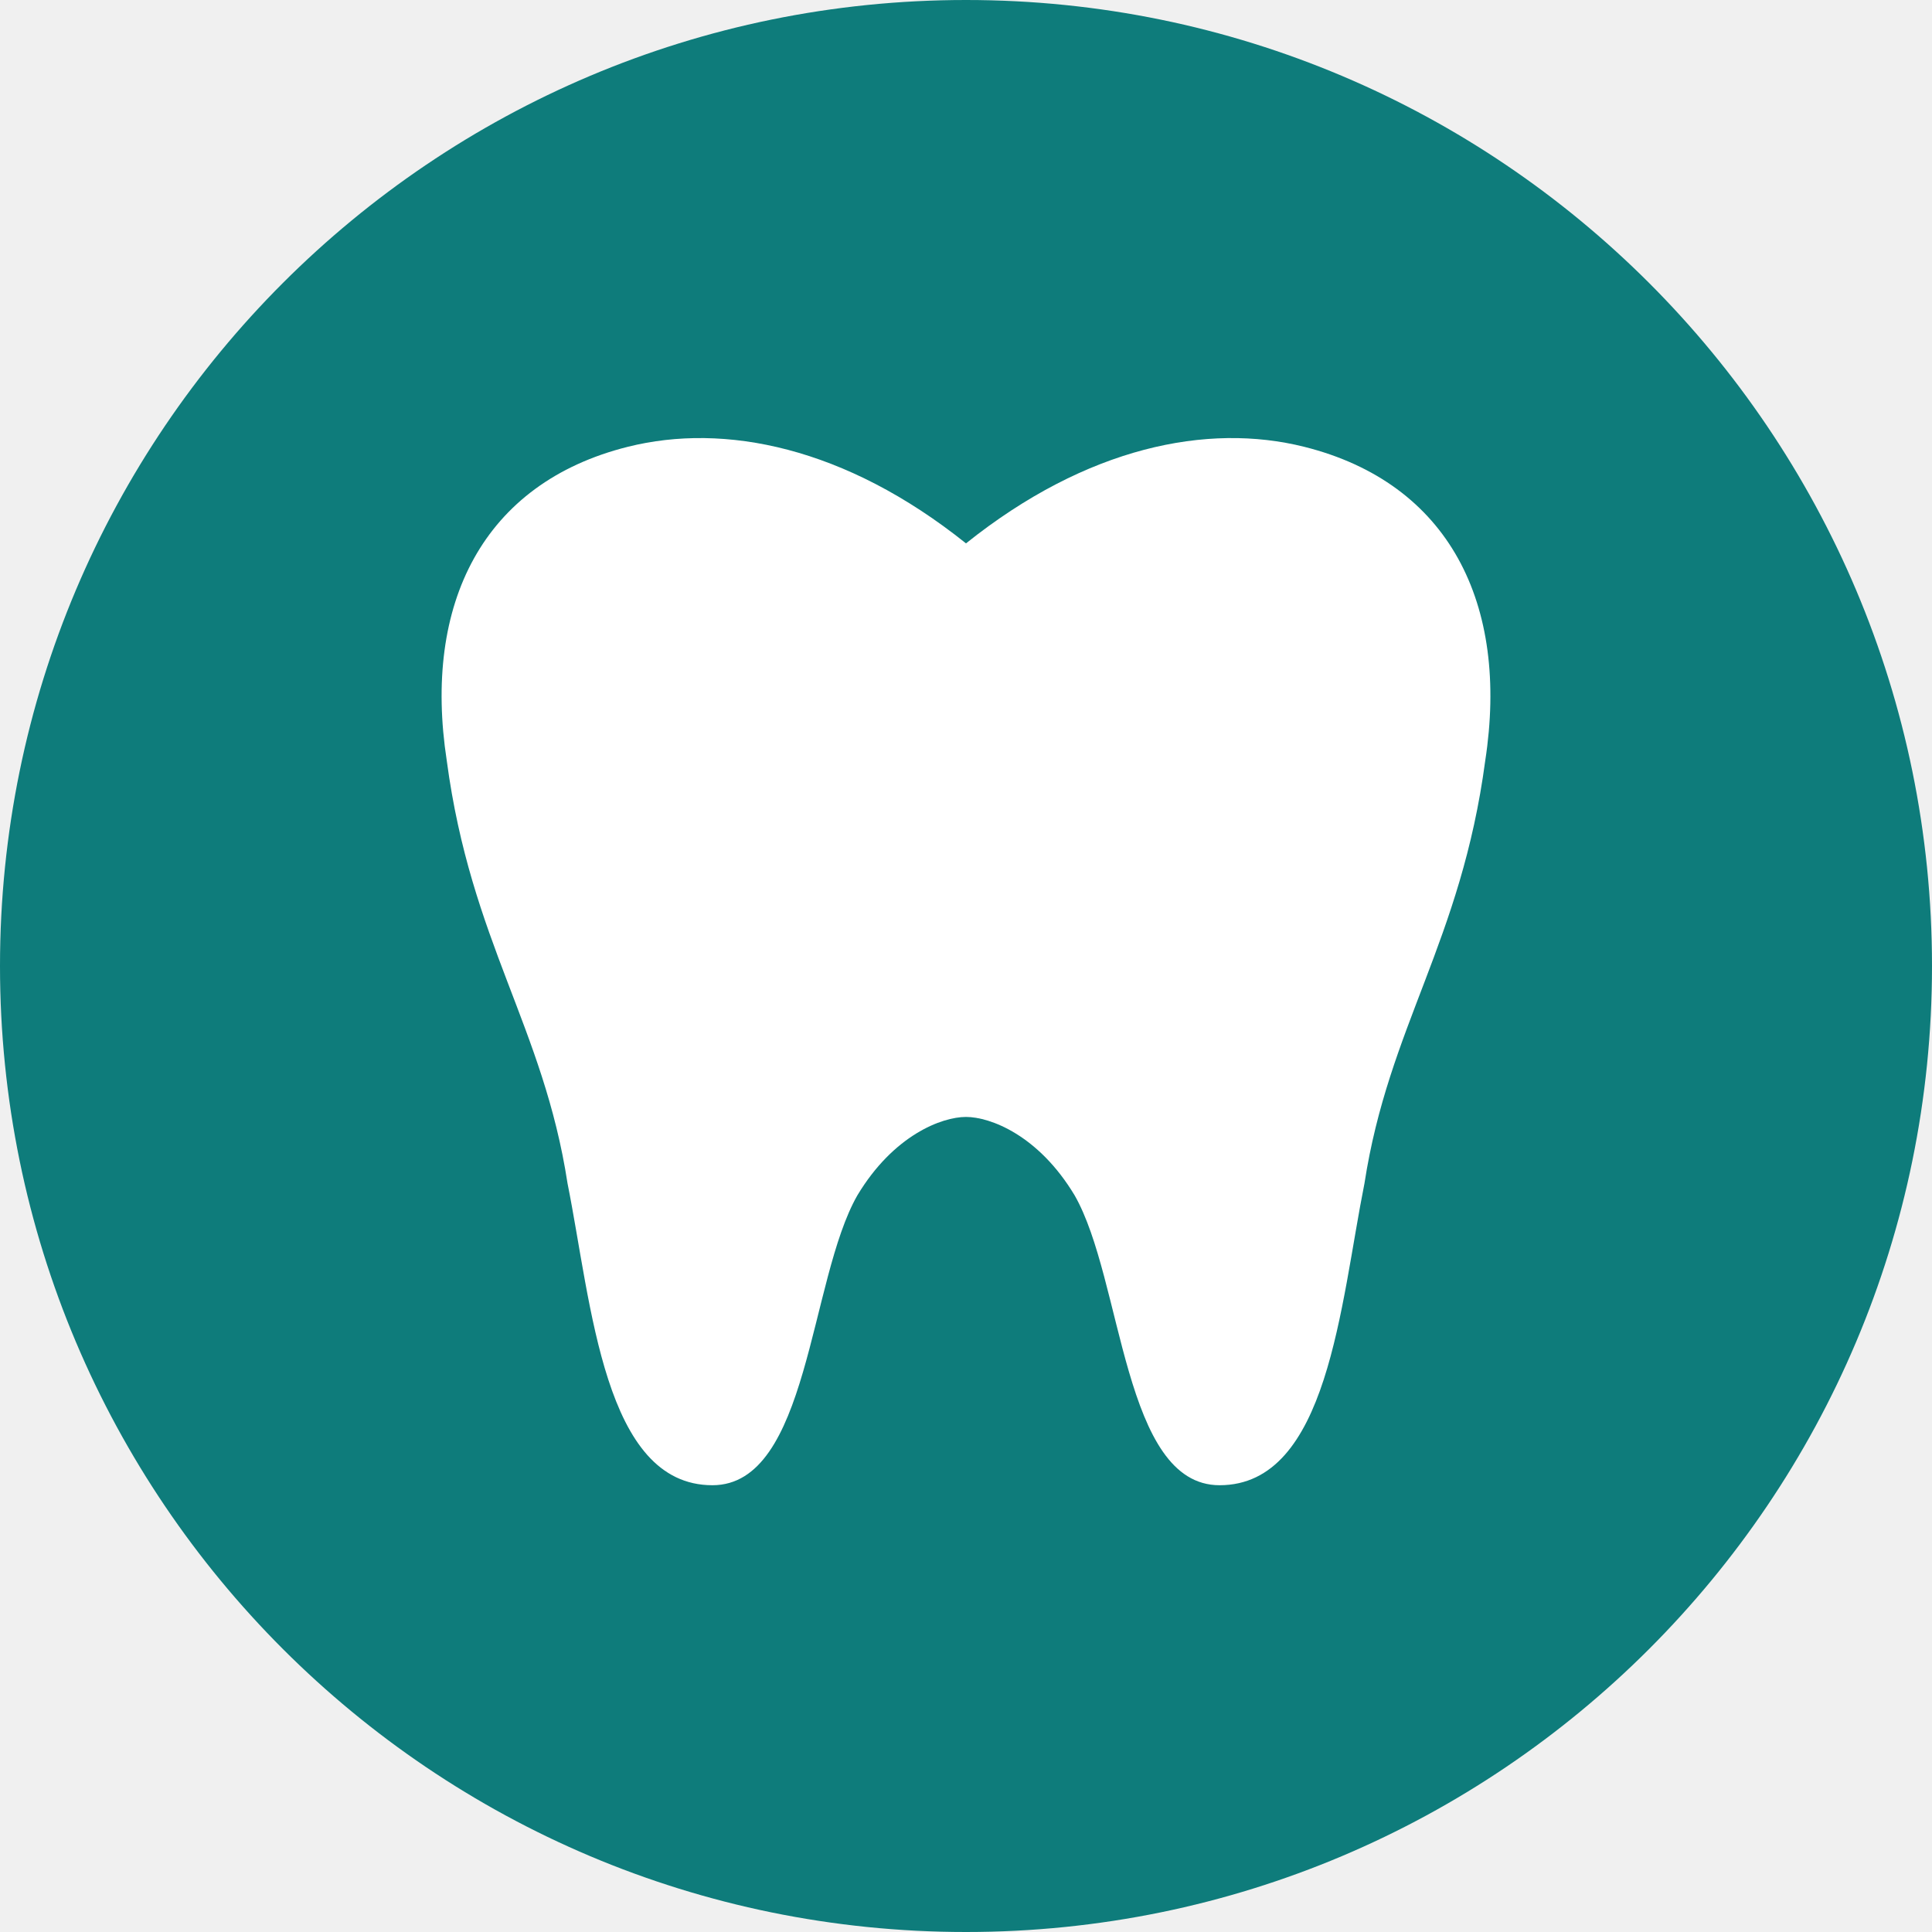
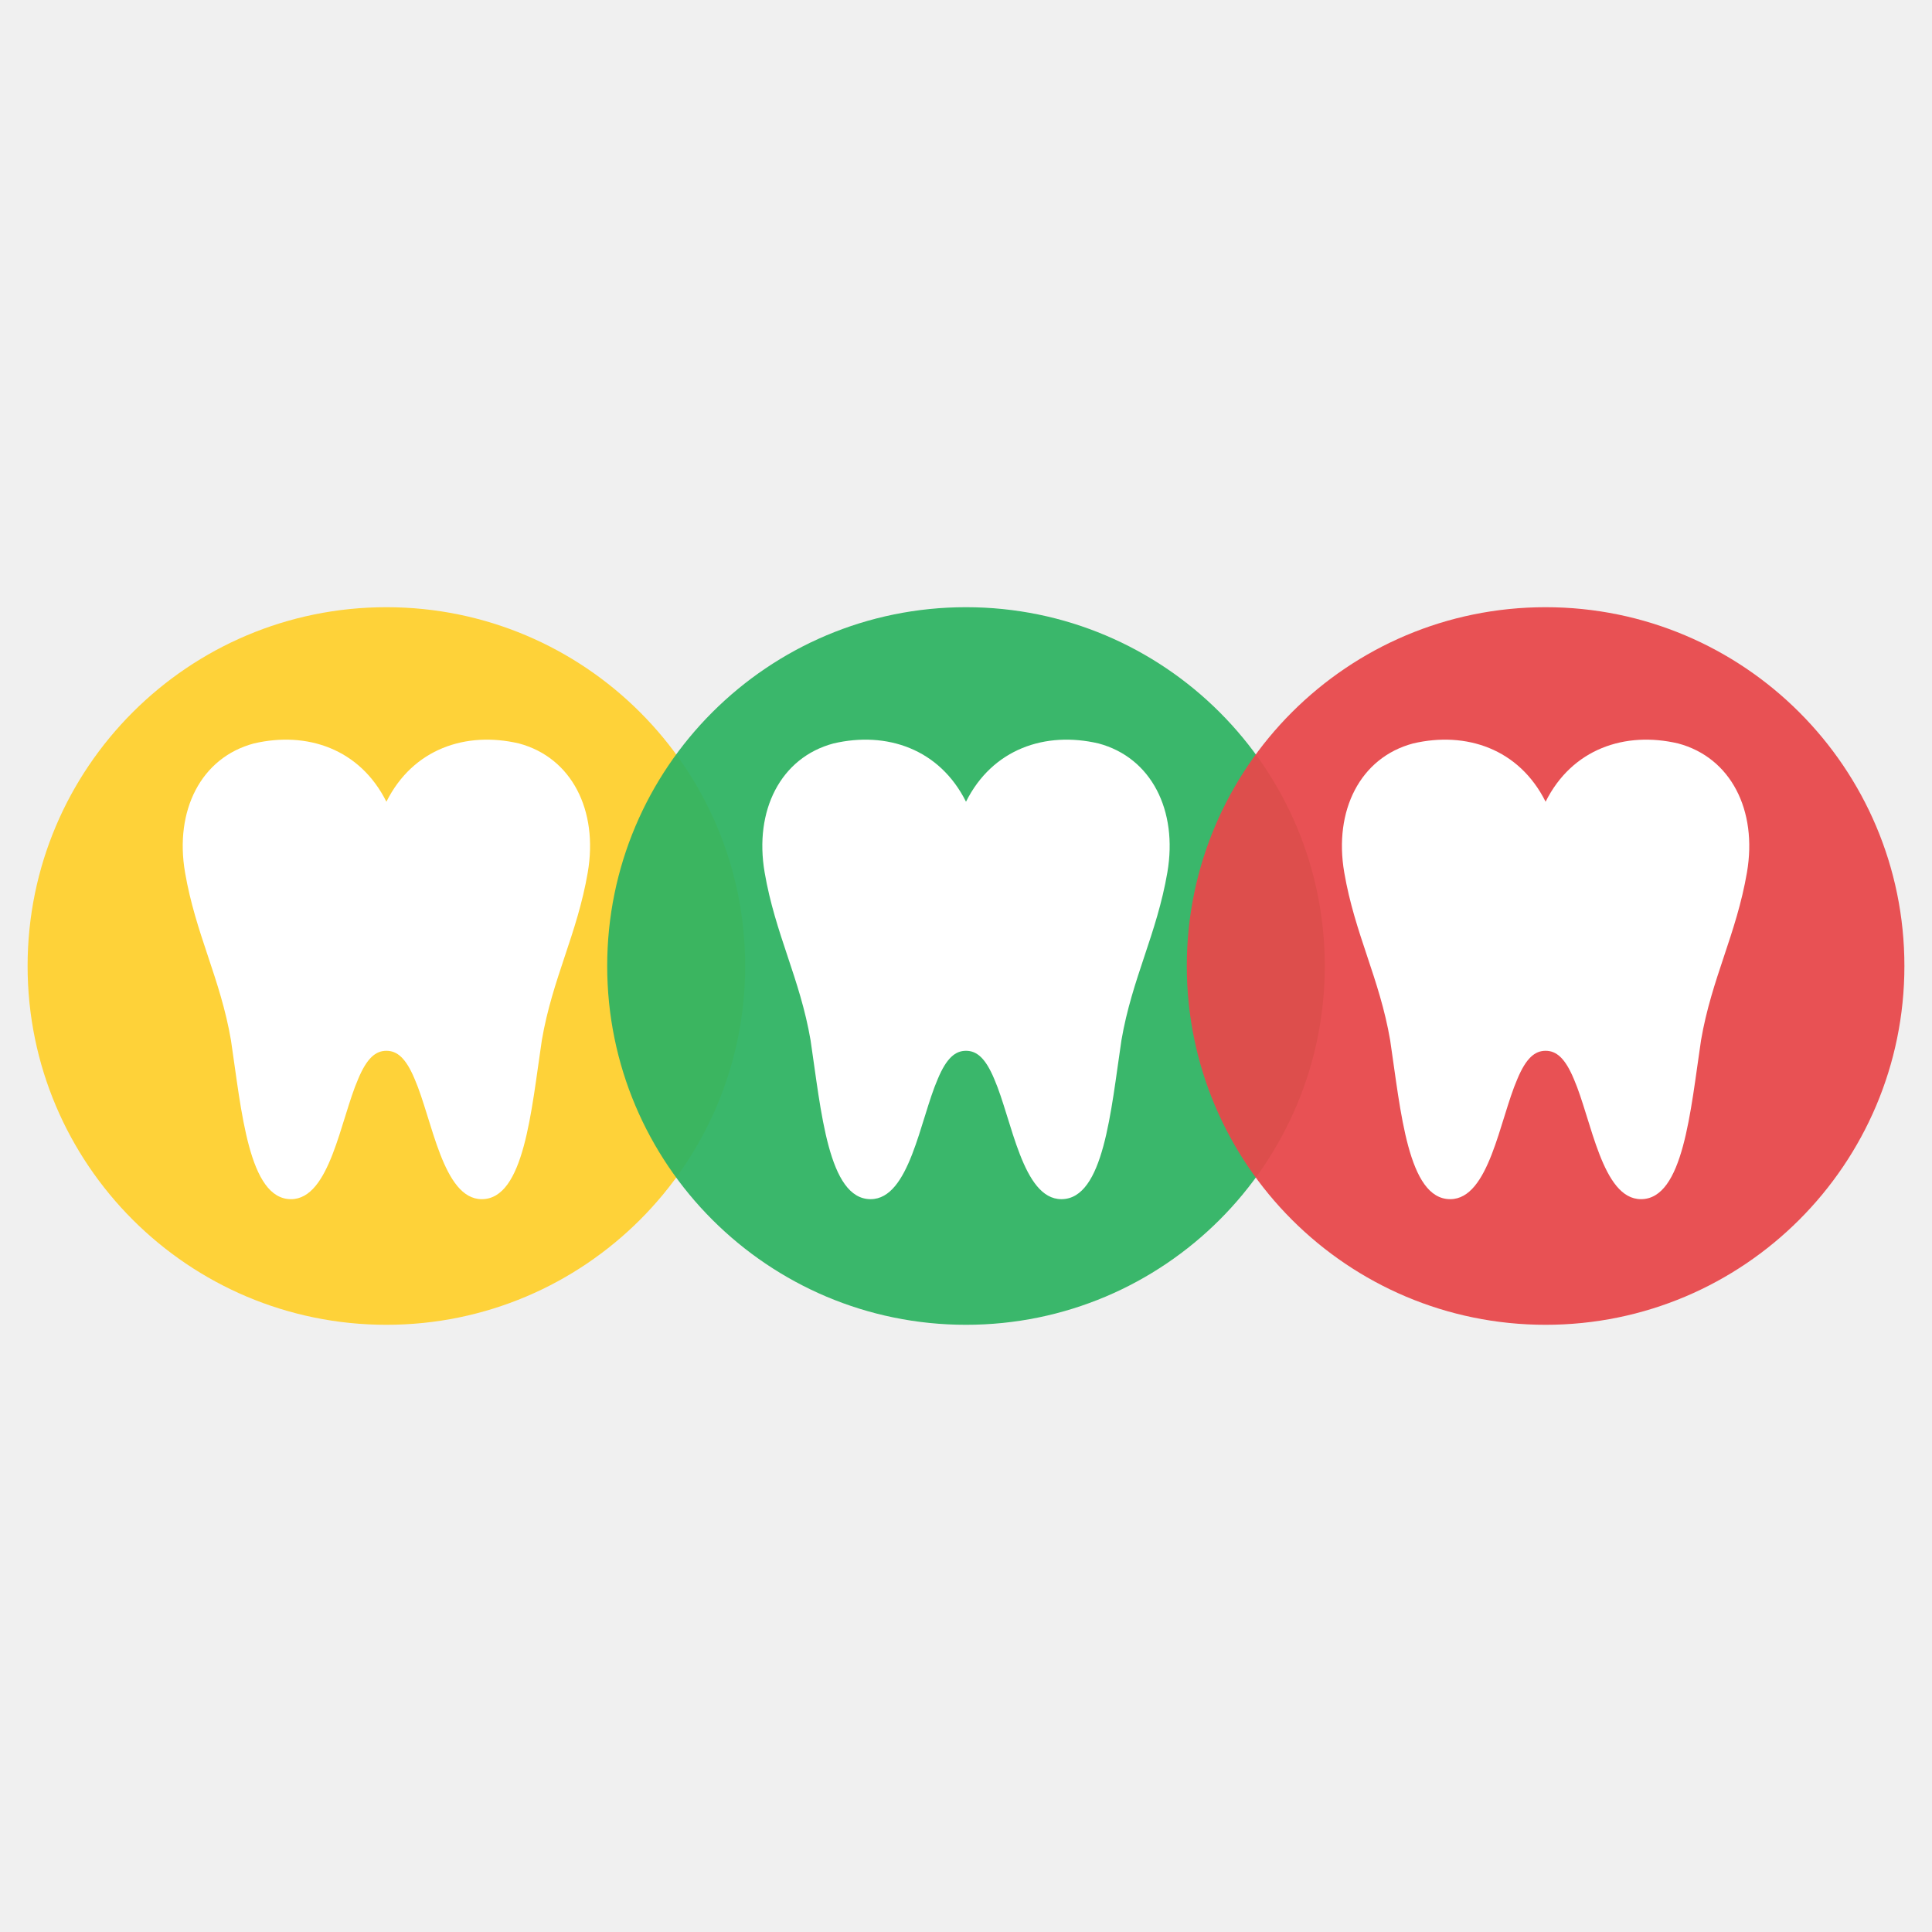
- <svg xmlns="http://www.w3.org/2000/svg" viewBox="0 0 32 32">
-   <circle cx="16" cy="16" r="16" fill="#0e7c7b" />
-   <path d="M16 9c-2-1.6-4-2-5.6-1.6C8 8 7 10 7.4 12.6c.4 3 1.6 4.4 2 7 .4 2 .6 5 2.4 5 1.6 0 1.6-3.4 2.4-4.8.6-1 1.4-1.3 1.8-1.3s1.2.3 1.8 1.3c.8 1.4.8 4.8 2.4 4.8 1.8 0 2-3 2.4-5 .4-2.6 1.6-4 2-7C25 10 24 8 21.6 7.4 20 7 18 7.4 16 9z" fill="#fff" />
+ <svg xmlns="http://www.w3.org/2000/svg" viewBox="0 -42 140 140">
+   <circle cx="28" cy="28" r="26" fill="#FFD02E" fill-opacity=".94" />
+   <circle cx="70" cy="28" r="26" fill="#2FB463" fill-opacity=".94" />
+   <circle cx="112" cy="28" r="26" fill="#E8474B" fill-opacity=".94" />
+   <path d="M20 10.5C18.5 7.5 15.5 6.5 12.5 7.2 9.5 8 8 11 8.6 14.5c.6 3.5 2 6 2.6 9.5.6 4 1 9 3.4 9 2.2 0 2.8-4.500 3.800-6.800.5-1.200 1-1.600 1.600-1.600s1.100.4 1.600 1.600c1 2.300 1.600 6.800 3.800 6.800 2.400 0 2.800-5 3.400-9 .6-3.500 2-6 2.600-9.500C32 11 30.500 8 27.500 7.200 24.500 6.500 21.500 7.500 20 10.500Z" fill="#fff" transform="translate(28 28) scale(1.28) translate(-20 -19.8)" />
+   <path d="M20 10.5C18.5 7.5 15.5 6.5 12.5 7.2 9.5 8 8 11 8.6 14.5c.6 3.5 2 6 2.6 9.5.6 4 1 9 3.4 9 2.2 0 2.8-4.500 3.800-6.800.5-1.200 1-1.600 1.600-1.600s1.100.4 1.600 1.600c1 2.300 1.600 6.800 3.800 6.800 2.400 0 2.800-5 3.400-9 .6-3.500 2-6 2.600-9.500C32 11 30.500 8 27.500 7.200 24.500 6.500 21.500 7.500 20 10.500Z" fill="#fff" transform="translate(70 28) scale(1.28) translate(-20 -19.8)" />
+   <path d="M20 10.5C18.5 7.5 15.5 6.5 12.5 7.2 9.5 8 8 11 8.6 14.5c.6 3.5 2 6 2.6 9.5.6 4 1 9 3.4 9 2.2 0 2.8-4.500 3.800-6.800.5-1.200 1-1.600 1.600-1.600s1.100.4 1.600 1.600c1 2.300 1.600 6.800 3.800 6.800 2.400 0 2.800-5 3.400-9 .6-3.500 2-6 2.600-9.500C32 11 30.500 8 27.500 7.200 24.500 6.500 21.500 7.500 20 10.500Z" fill="#fff" transform="translate(112 28) scale(1.28) translate(-20 -19.8)" />
</svg>
